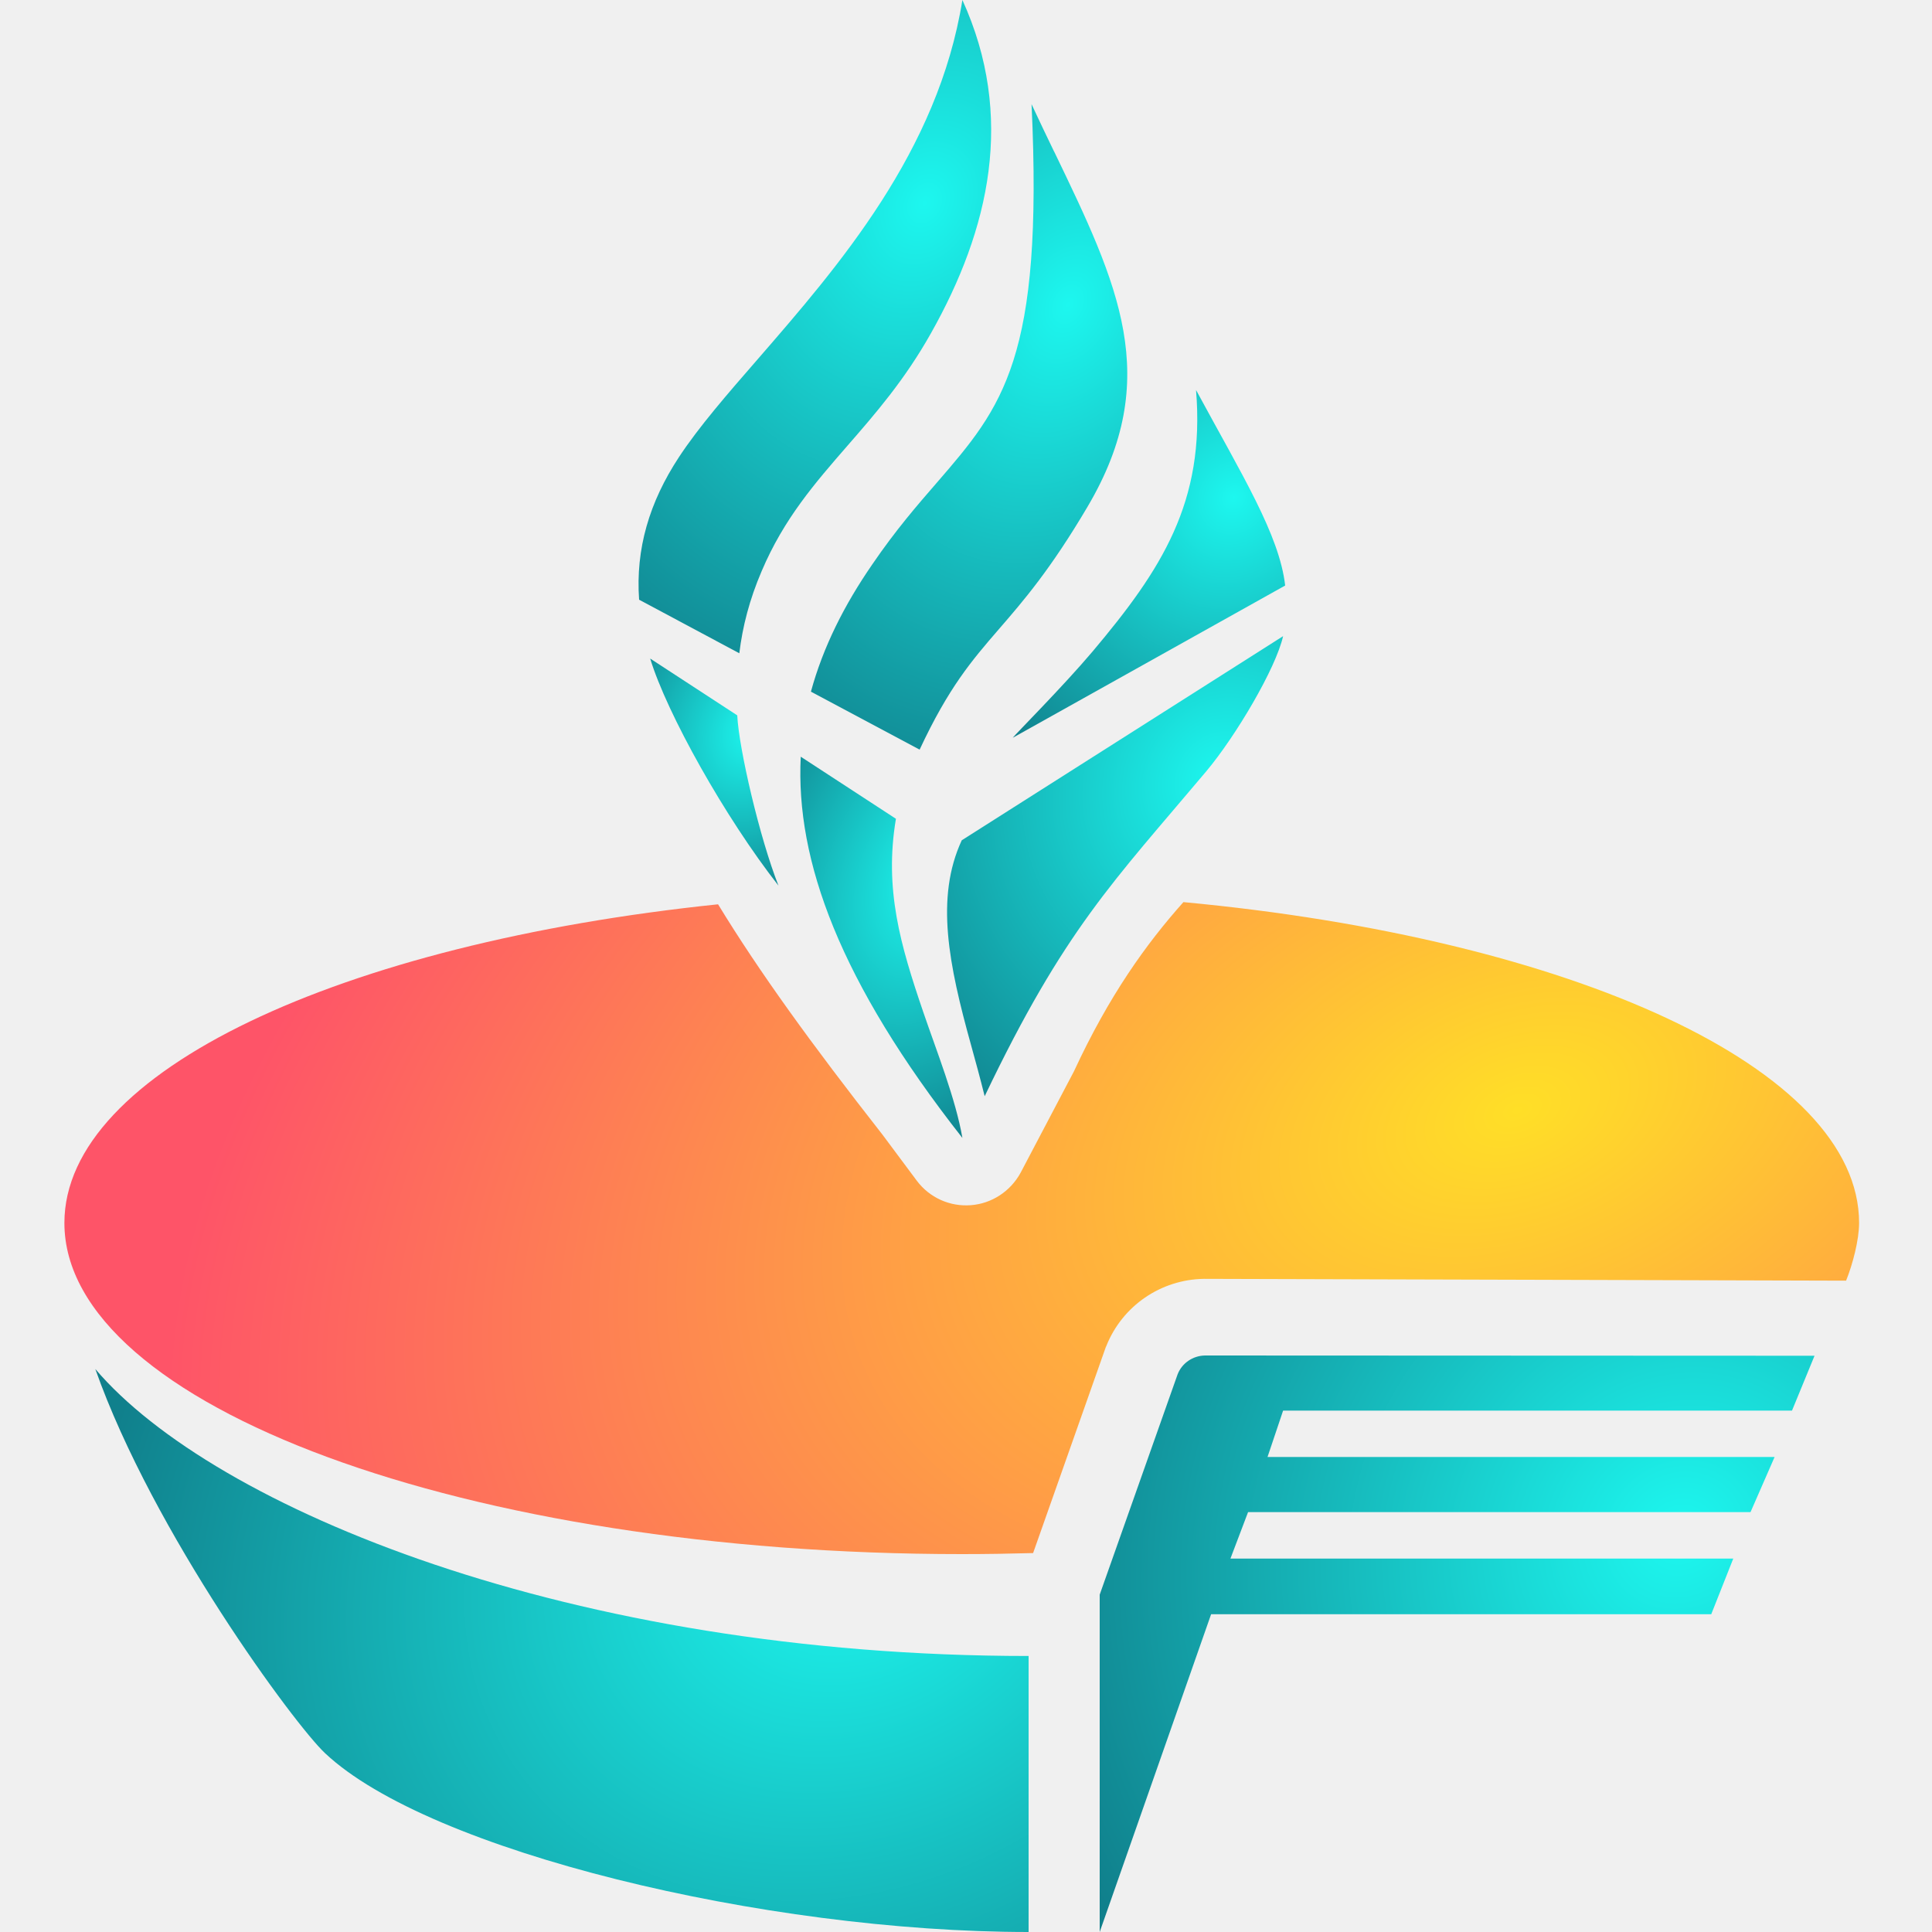
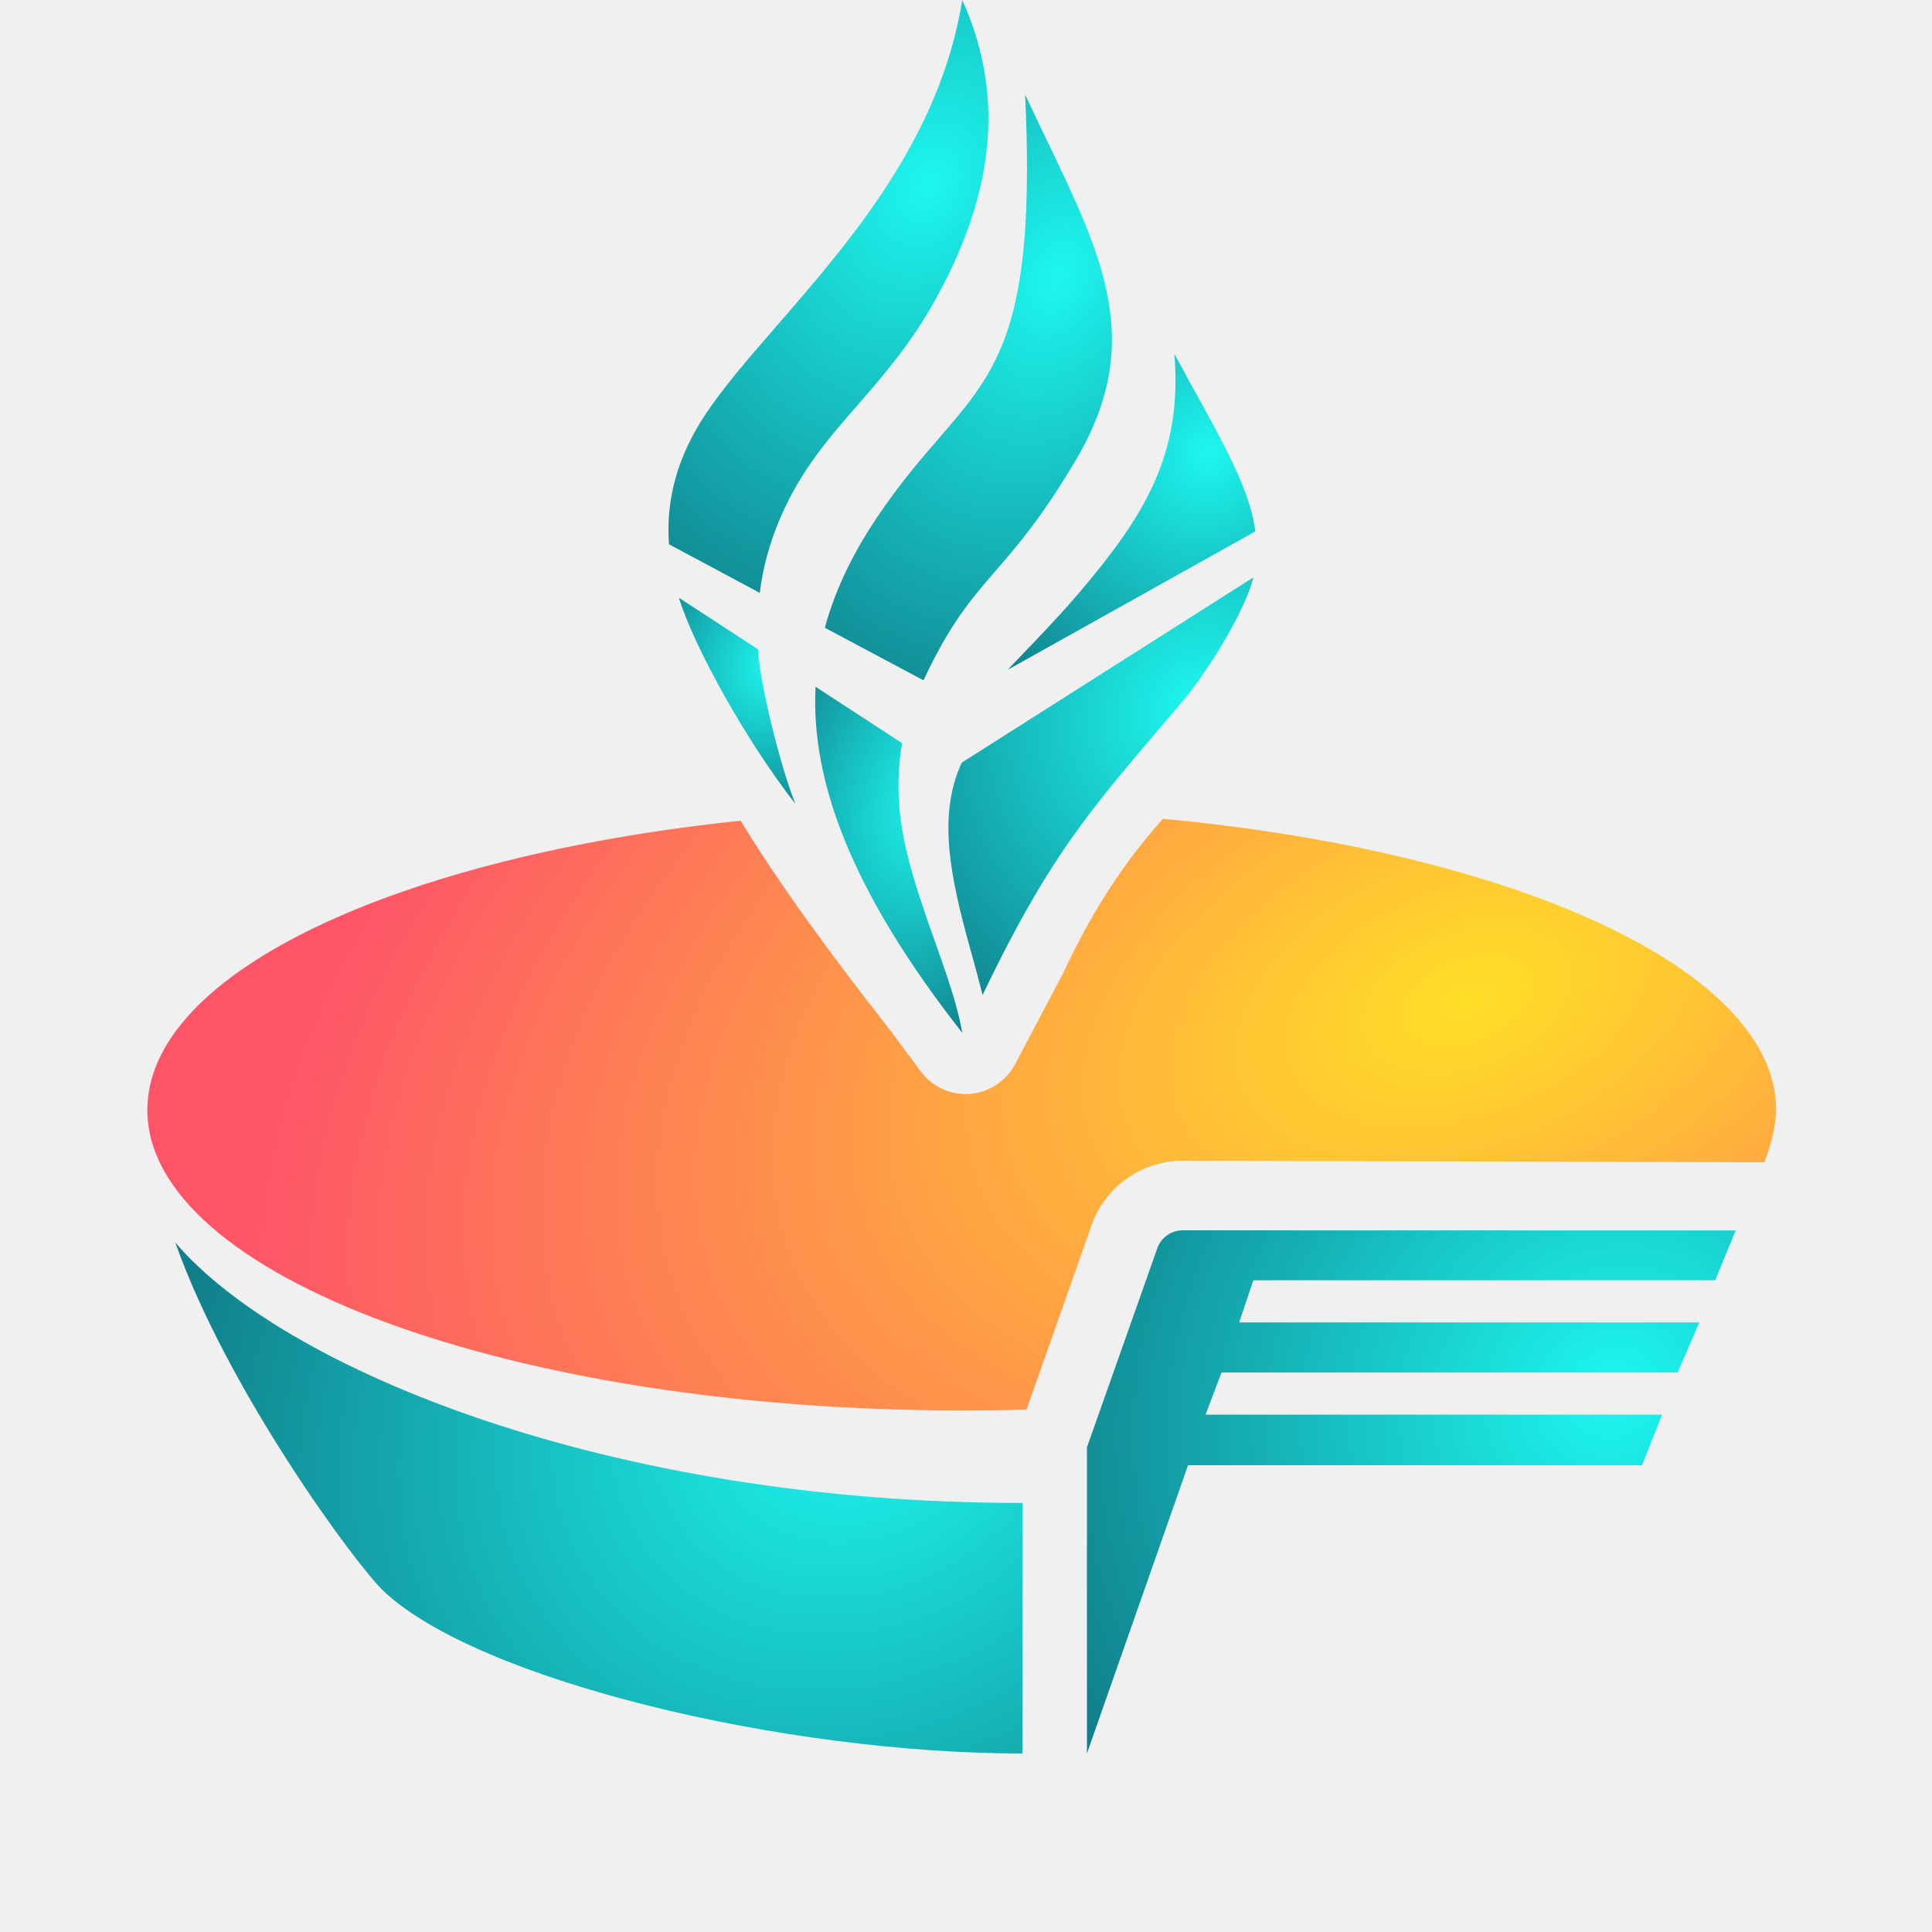
<svg xmlns="http://www.w3.org/2000/svg" width="15" height="15" viewBox="0 0 15 15" fill="none">
-   <g clip-path="url(#clip0_21822_40688)">
-     <path d="M4.962 4.656C4.934 4.262 5.041 3.899 5.272 3.548C5.426 3.314 5.645 3.062 5.887 2.784C6.51 2.066 7.283 1.177 7.472 0C7.883 0.903 7.683 1.78 7.228 2.587C7.024 2.95 6.797 3.211 6.581 3.459C6.326 3.752 6.086 4.028 5.914 4.433C5.819 4.654 5.765 4.865 5.74 5.072L4.962 4.656Z" fill="url(#paint0_radial_21822_40688)" />
-     <path d="M6.296 5.37C6.391 5.022 6.555 4.697 6.773 4.381C6.953 4.117 7.122 3.922 7.274 3.747C7.785 3.156 8.102 2.789 8.009 0.809C8.068 0.936 8.127 1.059 8.184 1.177L8.185 1.178C8.683 2.211 9.032 2.936 8.445 3.932C8.155 4.424 7.943 4.668 7.756 4.884C7.545 5.128 7.366 5.336 7.14 5.82L6.296 5.37Z" fill="url(#paint1_radial_21822_40688)" />
-     <path d="M8.482 5.059C8.253 5.33 7.88 5.704 7.863 5.728L9.978 4.546C9.933 4.152 9.643 3.688 9.286 3.028C9.358 3.898 9.018 4.423 8.482 5.059Z" fill="url(#paint2_radial_21822_40688)" />
-     <path d="M9.962 4.939C9.905 5.191 9.594 5.716 9.365 5.989C8.641 6.849 8.264 7.216 7.645 8.511C7.61 8.371 7.574 8.239 7.539 8.113C7.366 7.49 7.26 6.971 7.467 6.524L9.962 4.939Z" fill="url(#paint3_radial_21822_40688)" />
-     <path d="M7.168 7.857C6.991 7.338 6.864 6.905 6.956 6.357L6.217 5.875C6.176 6.681 6.52 7.623 7.472 8.835C7.421 8.535 7.269 8.153 7.168 7.857Z" fill="url(#paint4_radial_21822_40688)" />
-     <path d="M5.724 5.554C5.737 5.816 5.899 6.509 6.044 6.876C5.63 6.348 5.177 5.538 5.048 5.113L5.724 5.554Z" fill="url(#paint5_radial_21822_40688)" />
-     <path d="M14.434 9.495C14.434 8.295 12.203 7.286 9.188 7.004C8.9 7.327 8.612 7.727 8.338 8.318L7.924 9.105C7.845 9.25 7.699 9.345 7.538 9.357C7.374 9.37 7.216 9.298 7.118 9.167L6.852 8.81C6.299 8.104 5.894 7.544 5.575 7.021C2.649 7.325 0.5 8.318 0.5 9.495C0.5 10.914 3.622 12.066 7.469 12.066C7.654 12.066 7.839 12.063 8.021 12.058L8.585 10.46L8.59 10.449C8.715 10.137 9.014 9.934 9.347 9.929H9.35L14.333 9.943C14.384 9.817 14.434 9.626 14.434 9.495Z" fill="url(#paint6_radial_21822_40688)" />
-     <path d="M9.553 12.101H13.457L13.286 12.533H9.403L8.538 15V12.381L9.143 10.67C9.177 10.583 9.261 10.526 9.355 10.524L14.088 10.526L13.913 10.952H9.962L9.841 11.312H13.778L13.591 11.74H9.69L9.553 12.101Z" fill="url(#paint7_radial_21822_40688)" />
-     <path d="M0.74 10.629C1.189 11.901 2.29 13.394 2.524 13.612C3.332 14.373 5.935 15 7.986 15V12.857C4.431 12.857 1.656 11.706 0.74 10.629Z" fill="url(#paint8_radial_21822_40688)" />
-   </g>
+   <path d="M5.194 4.226C5.168 3.868 5.265 3.539 5.475 3.22C5.615 3.008 5.814 2.779 6.033 2.527C6.599 1.875 7.3 1.069 7.471 0C7.844 0.819 7.663 1.616 7.25 2.348C7.065 2.677 6.859 2.914 6.663 3.14C6.431 3.405 6.214 3.656 6.057 4.024C5.971 4.224 5.922 4.416 5.899 4.603L5.194 4.226Z" fill="url(#paint0_radial_21822_40688)" />
+   <path d="M6.404 4.874C6.49 4.558 6.639 4.263 6.837 3.976C7.001 3.737 7.154 3.56 7.292 3.4C7.755 2.864 8.043 2.531 7.959 0.734C8.013 0.85 8.066 0.961 8.118 1.068L8.118 1.069C8.57 2.007 8.887 2.665 8.355 3.568C8.091 4.015 7.899 4.237 7.729 4.433C7.538 4.654 7.375 4.843 7.17 5.282L6.404 4.874Z" fill="url(#paint1_radial_21822_40688)" />
+   <path d="M8.388 4.591C8.181 4.837 7.841 5.177 7.826 5.199L9.746 4.126C9.705 3.768 9.442 3.347 9.118 2.748C9.183 3.538 8.875 4.015 8.388 4.591Z" fill="url(#paint2_radial_21822_40688)" />
+   <path d="M9.731 4.483C9.68 4.712 9.397 5.188 9.189 5.435C8.533 6.217 8.191 6.55 7.629 7.725C7.597 7.598 7.564 7.478 7.532 7.364C7.375 6.798 7.279 6.327 7.467 5.921L9.731 4.483Z" fill="url(#paint3_radial_21822_40688)" />
+   <path d="M7.196 7.131C7.035 6.66 6.92 6.267 7.004 5.77L6.332 5.332C6.295 6.064 6.608 6.919 7.471 8.019C7.425 7.746 7.288 7.4 7.196 7.131Z" fill="url(#paint4_radial_21822_40688)" />
+   <path d="M5.885 5.041C5.896 5.279 6.044 5.908 6.175 6.241C5.8 5.762 5.389 5.026 5.271 4.641L5.885 5.041Z" fill="url(#paint5_radial_21822_40688)" />
+   <path d="M13.79 8.618C13.79 7.529 11.765 6.613 9.029 6.357C8.768 6.65 8.507 7.013 8.257 7.55L7.881 8.263C7.81 8.395 7.678 8.481 7.531 8.493C7.382 8.504 7.239 8.439 7.15 8.32L6.909 7.996C6.407 7.355 6.04 6.847 5.75 6.372C3.094 6.649 1.144 7.55 1.144 8.618C1.144 9.906 3.978 10.951 7.468 10.951C7.637 10.951 7.804 10.949 7.97 10.944L8.482 9.494L8.486 9.483C8.599 9.201 8.871 9.016 9.174 9.012H9.176L13.698 9.024C13.745 8.91 13.79 8.737 13.79 8.618Z" fill="url(#paint6_radial_21822_40688)" />
+   <path d="M9.36 10.983H12.904L12.749 11.376H9.224L8.439 13.614V11.237L8.988 9.684C9.019 9.605 9.095 9.553 9.181 9.552L13.476 9.553L13.317 9.94H9.731L9.621 10.267H13.194L13.025 10.656H9.484L9.36 10.983Z" fill="url(#paint7_radial_21822_40688)" />
+   <path d="M1.361 9.647C1.769 10.801 2.768 12.156 2.98 12.355C3.714 13.045 6.077 13.614 7.938 13.614V11.669C4.712 11.669 2.193 10.624 1.361 9.647Z" fill="url(#paint8_radial_21822_40688)" />
  <defs>
-     <radialGradient id="paint0_radial_21822_40688" cx="0" cy="0" r="1" gradientUnits="userSpaceOnUse" gradientTransform="translate(7.18074 1.57544) rotate(117.912) scale(4.32975 3.34169)">
+     <radialGradient id="paint0_radial_21822_40688" cx="0" cy="0" r="1" gradientUnits="userSpaceOnUse" gradientTransform="translate(7.20718 1.42989) rotate(117.912) scale(3.92975 3.03297)">
      <stop stop-color="#1DF7EF" />
      <stop offset="1" stop-color="#10808C" />
    </radialGradient>
-     <radialGradient id="paint1_radial_21822_40688" cx="0" cy="0" r="1" gradientUnits="userSpaceOnUse" gradientTransform="translate(8.29049 2.36557) rotate(115.692) scale(4.19428 3.05727)">
+     <radialGradient id="paint1_radial_21822_40688" cx="0" cy="0" r="1" gradientUnits="userSpaceOnUse" gradientTransform="translate(8.21433 2.14703) rotate(115.692) scale(3.80679 2.77483)">
      <stop stop-color="#1DF7EF" />
      <stop offset="1" stop-color="#10808C" />
    </radialGradient>
-     <radialGradient id="paint2_radial_21822_40688" cx="0" cy="0" r="1" gradientUnits="userSpaceOnUse" gradientTransform="translate(9.58019 3.86663) rotate(127.548) scale(2.5696 2.31651)">
+     <radialGradient id="paint2_radial_21822_40688" cx="0" cy="0" r="1" gradientUnits="userSpaceOnUse" gradientTransform="translate(9.3849 3.50943) rotate(127.548) scale(2.33221 2.1025)">
      <stop stop-color="#1DF7EF" />
      <stop offset="1" stop-color="#10808C" />
    </radialGradient>
-     <radialGradient id="paint3_radial_21822_40688" cx="0" cy="0" r="1" gradientUnits="userSpaceOnUse" gradientTransform="translate(9.4717 6.04872) rotate(125.634) scale(3.31566 2.92932)">
+     <radialGradient id="paint3_radial_21822_40688" cx="0" cy="0" r="1" gradientUnits="userSpaceOnUse" gradientTransform="translate(9.28647 5.4899) rotate(125.634) scale(3.00934 2.65869)">
      <stop stop-color="#1DF7EF" />
      <stop offset="1" stop-color="#10808C" />
    </radialGradient>
-     <radialGradient id="paint4_radial_21822_40688" cx="0" cy="0" r="1" gradientUnits="userSpaceOnUse" gradientTransform="translate(7.23526 6.79452) rotate(112.642) scale(2.41934 1.60382)">
+     <radialGradient id="paint4_radial_21822_40688" cx="0" cy="0" r="1" gradientUnits="userSpaceOnUse" gradientTransform="translate(7.25667 6.16675) rotate(112.642) scale(2.19582 1.45565)">
      <stop stop-color="#1DF7EF" />
      <stop offset="1" stop-color="#10808C" />
    </radialGradient>
-     <radialGradient id="paint5_radial_21822_40688" cx="0" cy="0" r="1" gradientUnits="userSpaceOnUse" gradientTransform="translate(5.85663 5.66065) rotate(119.008) scale(1.52087 1.20343)">
+     <radialGradient id="paint5_radial_21822_40688" cx="0" cy="0" r="1" gradientUnits="userSpaceOnUse" gradientTransform="translate(6.00541 5.13771) rotate(119.008) scale(1.38037 1.09225)">
      <stop stop-color="#1DF7EF" />
      <stop offset="1" stop-color="#10808C" />
    </radialGradient>
-     <radialGradient id="paint6_radial_21822_40688" cx="0" cy="0" r="1" gradientUnits="userSpaceOnUse" gradientTransform="translate(11.8154 8.57618) rotate(159.689) scale(11.0009 6.68156)">
+     <radialGradient id="paint6_radial_21822_40688" cx="0" cy="0" r="1" gradientUnits="userSpaceOnUse" gradientTransform="translate(11.4136 7.78388) rotate(159.689) scale(9.98461 6.06428)">
      <stop stop-color="#FFDF27" />
      <stop offset="1" stop-color="#FE5468" />
    </radialGradient>
-     <radialGradient id="paint7_radial_21822_40688" cx="0" cy="0" r="1" gradientUnits="userSpaceOnUse" gradientTransform="translate(13.0448 11.9145) rotate(140.592) scale(5.31811 4.86701)">
+     <radialGradient id="paint7_radial_21822_40688" cx="0" cy="0" r="1" gradientUnits="userSpaceOnUse" gradientTransform="translate(12.5295 10.8138) rotate(140.592) scale(4.82679 4.41737)">
      <stop stop-color="#1DF7EF" />
      <stop offset="1" stop-color="#10808C" />
    </radialGradient>
-     <radialGradient id="paint8_radial_21822_40688" cx="0" cy="0" r="1" gradientUnits="userSpaceOnUse" gradientTransform="translate(6.62385 11.9869) rotate(148.427) scale(6.29712 5.24103)">
+     <radialGradient id="paint8_radial_21822_40688" cx="0" cy="0" r="1" gradientUnits="userSpaceOnUse" gradientTransform="translate(6.70169 10.8794) rotate(148.427) scale(5.71535 4.75684)">
      <stop stop-color="#1DF7EF" />
      <stop offset="1" stop-color="#10808C" />
    </radialGradient>
-     <clipPath id="clip0_21822_40688">
-       <rect width="15" height="15" fill="white" />
-     </clipPath>
  </defs>
</svg>
